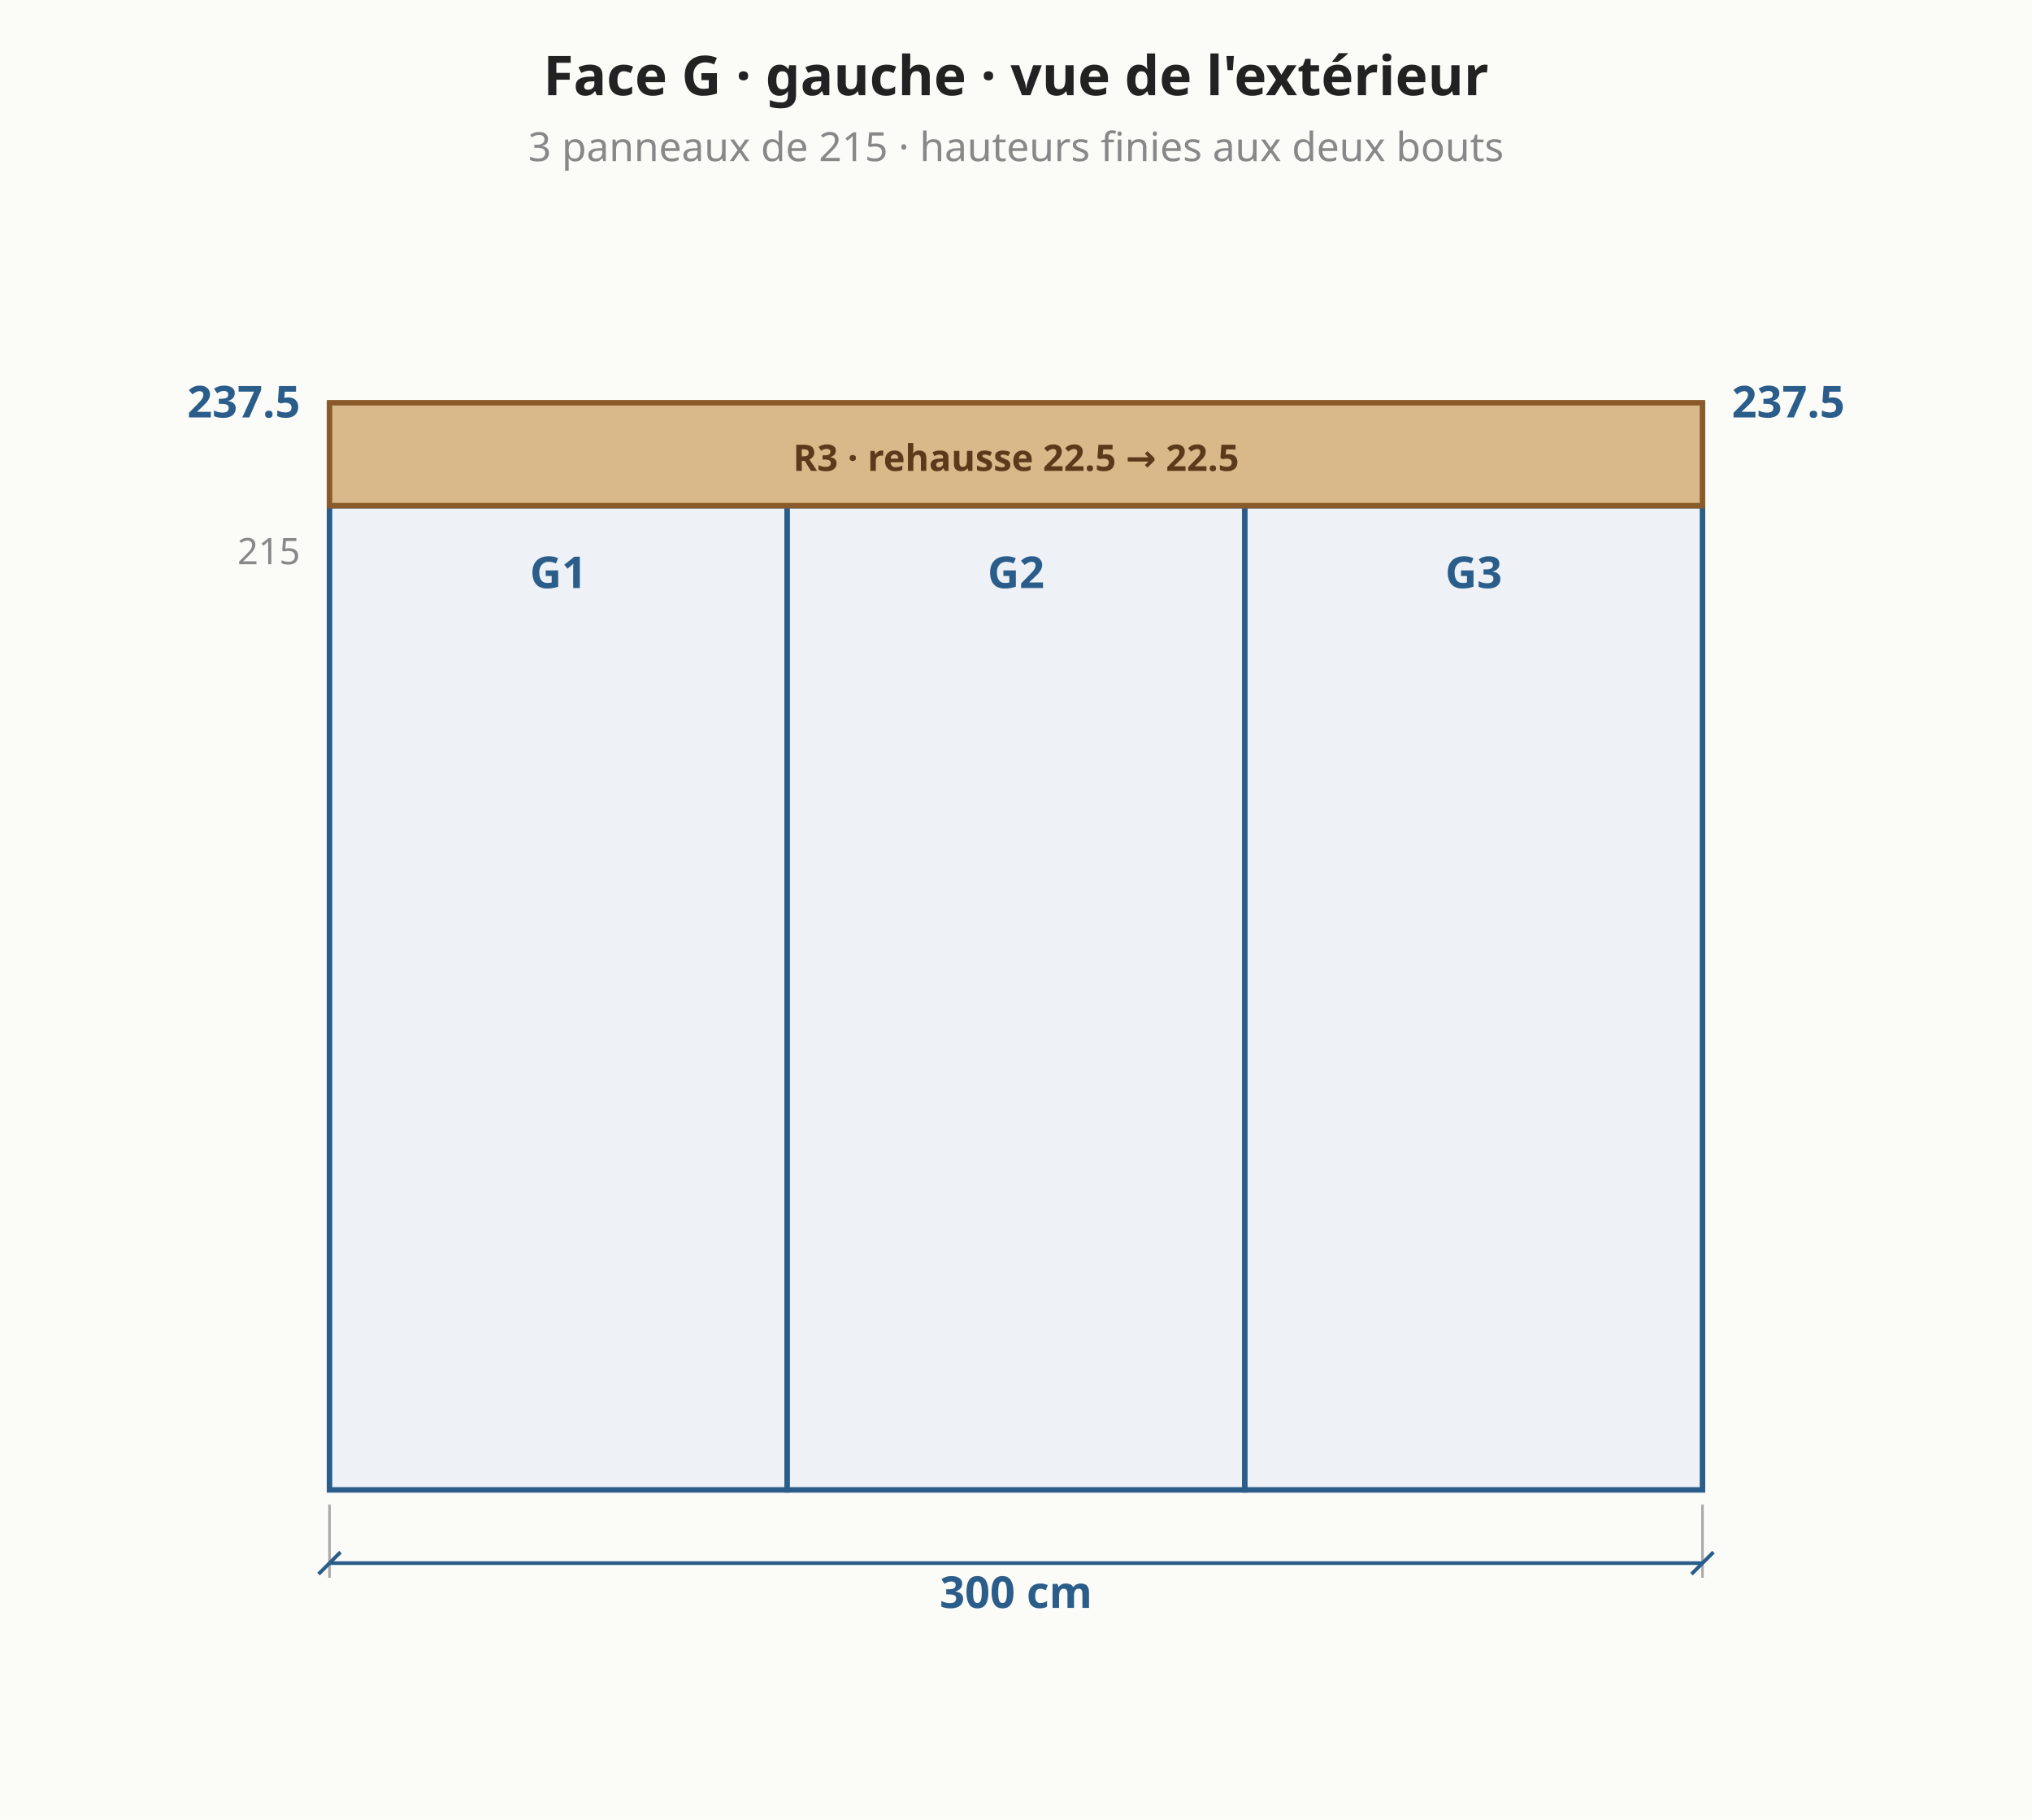
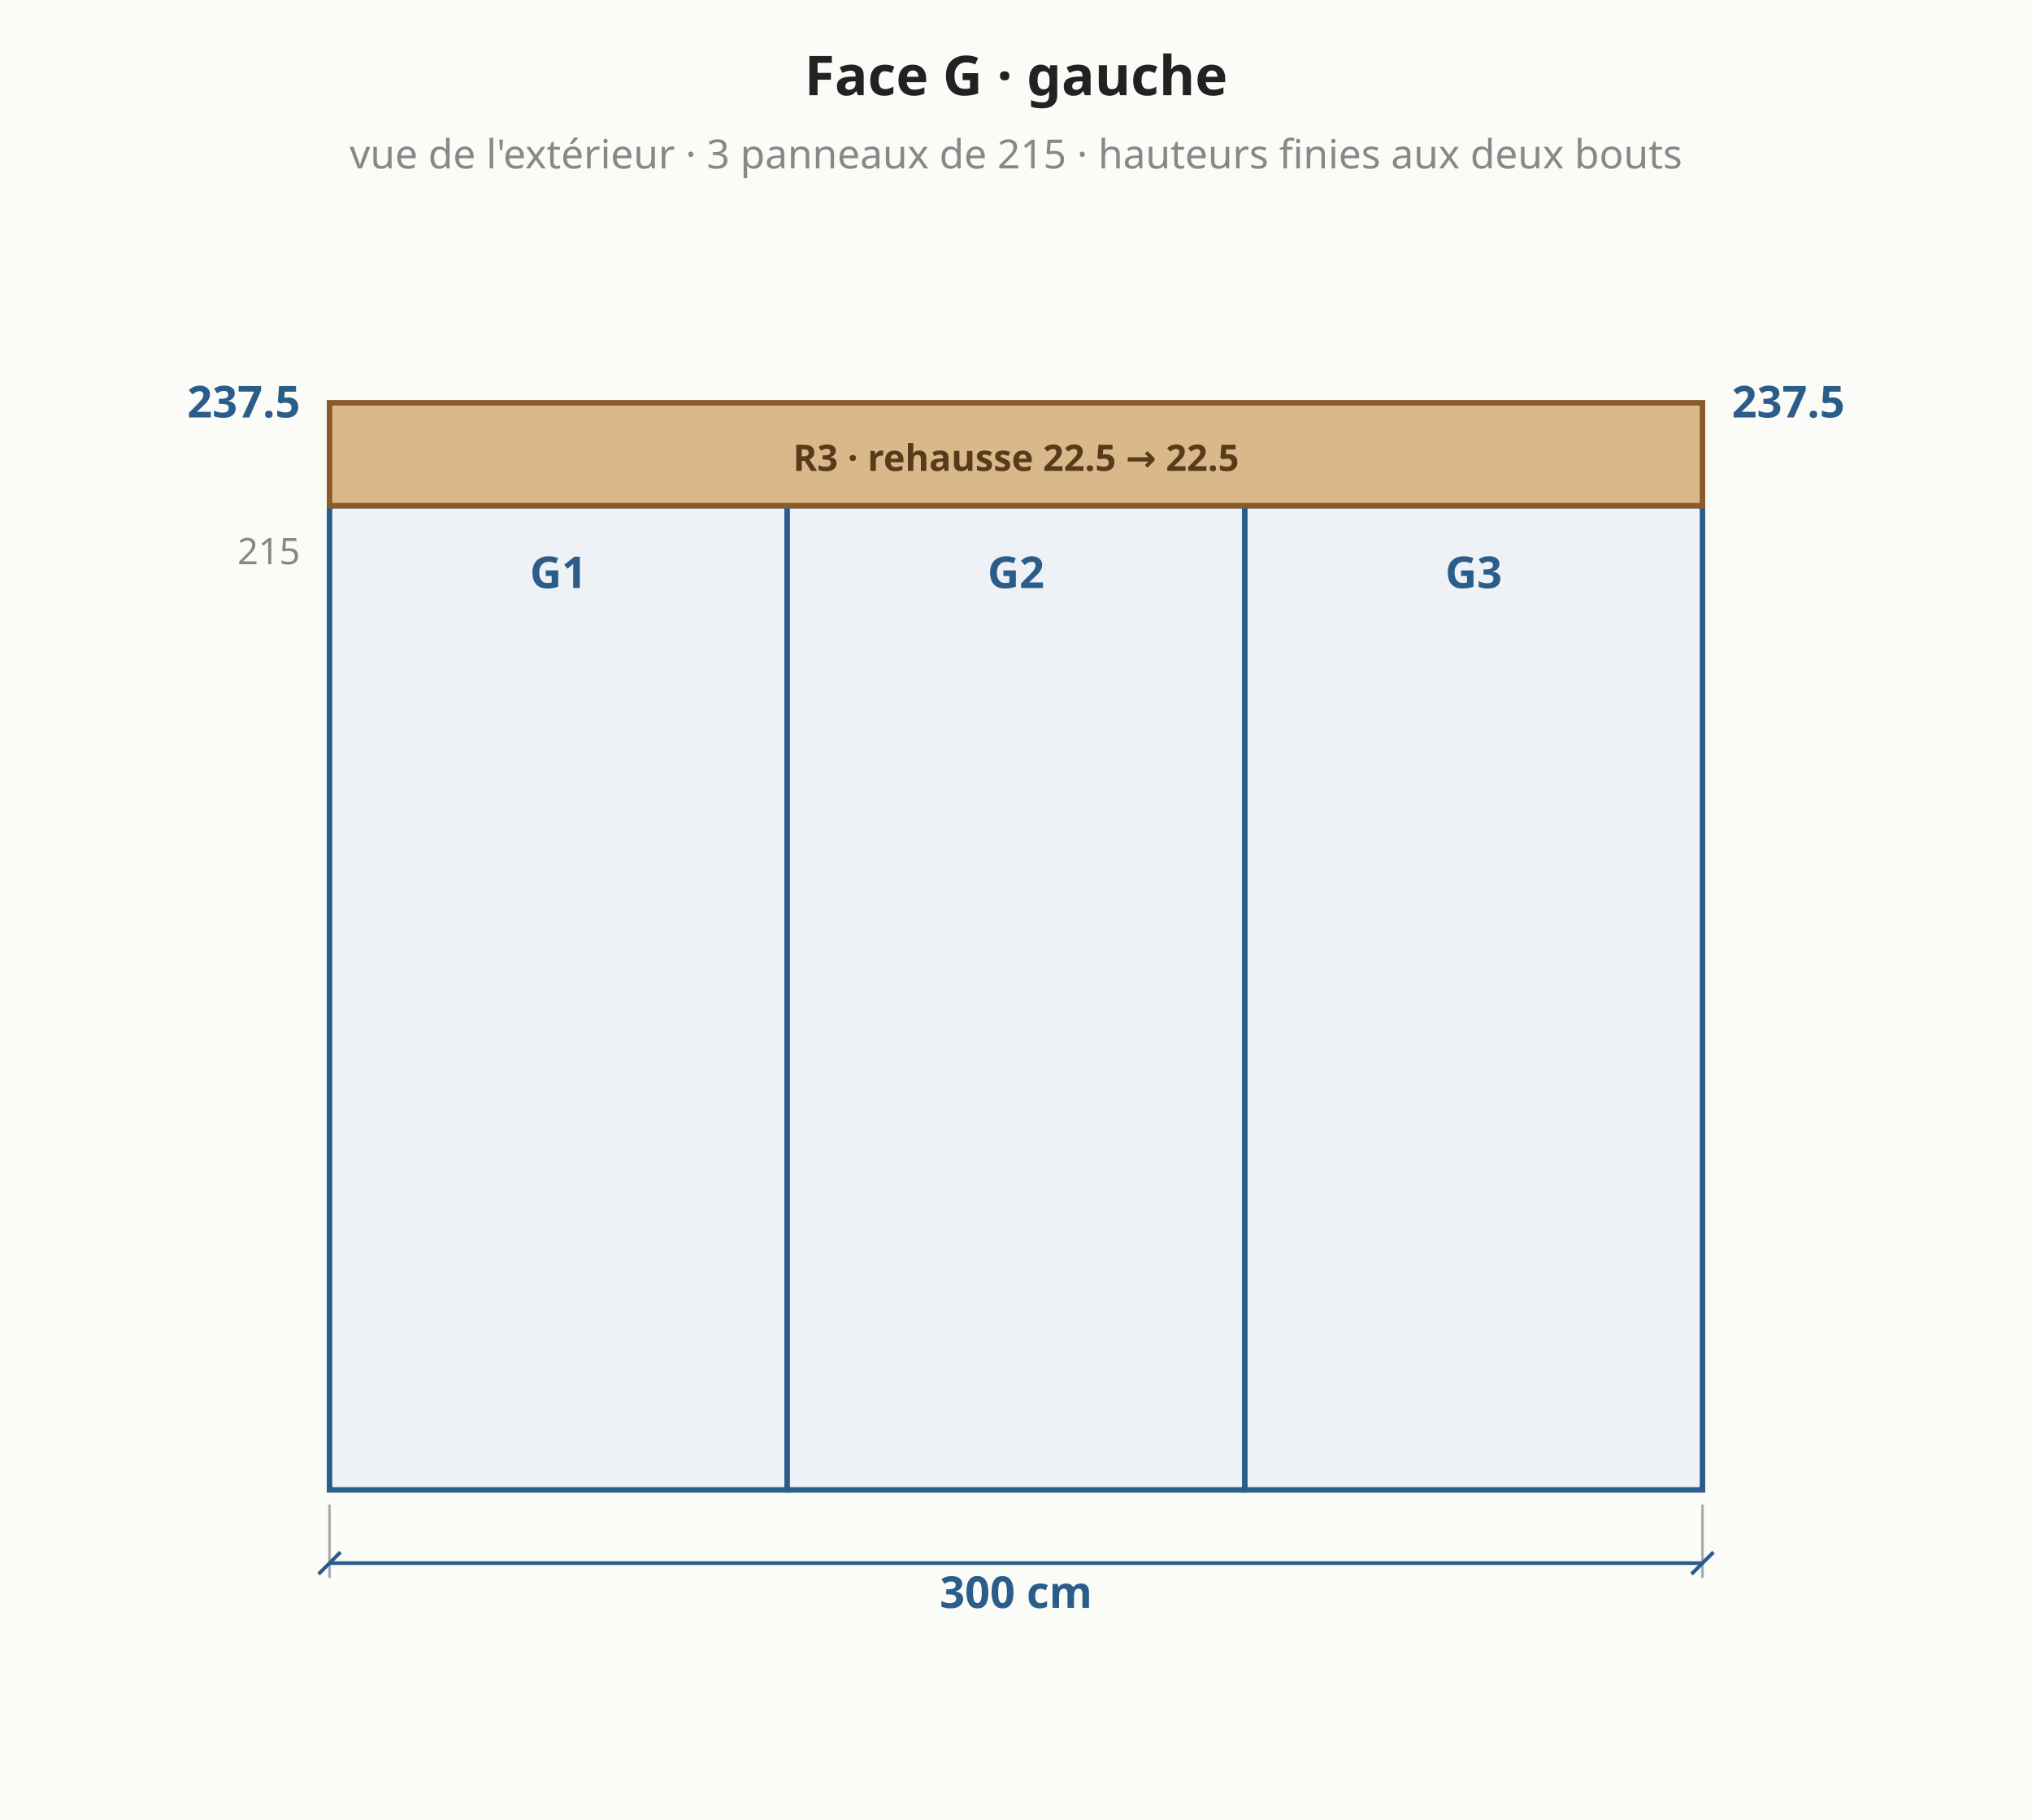
<svg xmlns="http://www.w3.org/2000/svg" viewBox="0 0 555 497" font-family="system-ui,sans-serif" font-size="13">
  <rect width="555" height="497" fill="#fbfbf8" />
  <polygon points="90.0,406.9 215.0,406.9 215.0,138.1 90.0,138.1" fill="#eef2f6" stroke="#2b5d8a" stroke-width="1.5" />
  <text x="152.5" y="160.6" text-anchor="middle" fill="#2b5d8a" font-size="12" font-weight="bold">G1</text>
  <polygon points="215.0,406.9 340.0,406.9 340.0,138.1 215.0,138.1" fill="#eef2f6" stroke="#2b5d8a" stroke-width="1.5" />
  <text x="277.5" y="160.6" text-anchor="middle" fill="#2b5d8a" font-size="12" font-weight="bold">G2</text>
  <polygon points="340.0,406.9 465.0,406.9 465.0,138.1 340.0,138.1" fill="#eef2f6" stroke="#2b5d8a" stroke-width="1.5" />
  <text x="402.5" y="160.6" text-anchor="middle" fill="#2b5d8a" font-size="12" font-weight="bold">G3</text>
  <polygon points="90.0,138.1 465.0,138.1 465.0,110.0 90.0,110.0" fill="#d9b98a" stroke="#8a5a2b" stroke-width="1.5" />
  <text x="277.5" y="128.6" text-anchor="middle" fill="#5a3a1a" font-size="10" font-weight="bold">R3 · rehausse 22.5 → 22.5</text>
  <line x1="90.0" y1="410.9" x2="90.0" y2="430.9" stroke="#aaa" stroke-width="0.7" />
  <line x1="465.0" y1="410.9" x2="465.0" y2="430.9" stroke="#aaa" stroke-width="0.7" />
  <line x1="90.0" y1="426.9" x2="465.0" y2="426.9" stroke="#2b5d8a" stroke-width="1" />
  <line x1="87.0" y1="429.9" x2="93.0" y2="423.9" stroke="#2b5d8a" stroke-width="1" />
  <line x1="462.0" y1="429.9" x2="468.0" y2="423.9" stroke="#2b5d8a" stroke-width="1" />
  <text x="277.5" y="434.9" text-anchor="middle" dominant-baseline="middle" fill="#2b5d8a" font-size="12" font-weight="bold" transform="rotate(0.0 277.5 434.9)">300 cm</text>
  <text x="82.0" y="114.0" text-anchor="end" fill="#2b5d8a" font-size="12" font-weight="bold">237.5</text>
  <text x="473.0" y="114.0" text-anchor="start" fill="#2b5d8a" font-size="12" font-weight="bold">237.5</text>
  <text x="82.0" y="154.1" text-anchor="end" fill="#888" font-size="10" font-weight="normal">215</text>
-   <text x="277.5" y="26.0" text-anchor="middle" fill="#222" font-size="15" font-weight="bold">Face G · gauche · vue de l'extérieur</text>
-   <text x="277.5" y="44.0" text-anchor="middle" fill="#888" font-size="11" font-weight="normal">3 panneaux de 215 · hauteurs finies aux deux bouts</text>
+   <text x="277.5" y="26.0" text-anchor="middle" fill="#222" font-size="15" font-weight="bold">Face G · gauche</text>
+   <text x="277.5" y="46.0" text-anchor="middle" fill="#888" font-size="11" font-weight="normal">vue de l'extérieur · 3 panneaux de 215 · hauteurs finies aux deux bouts</text>
</svg>
